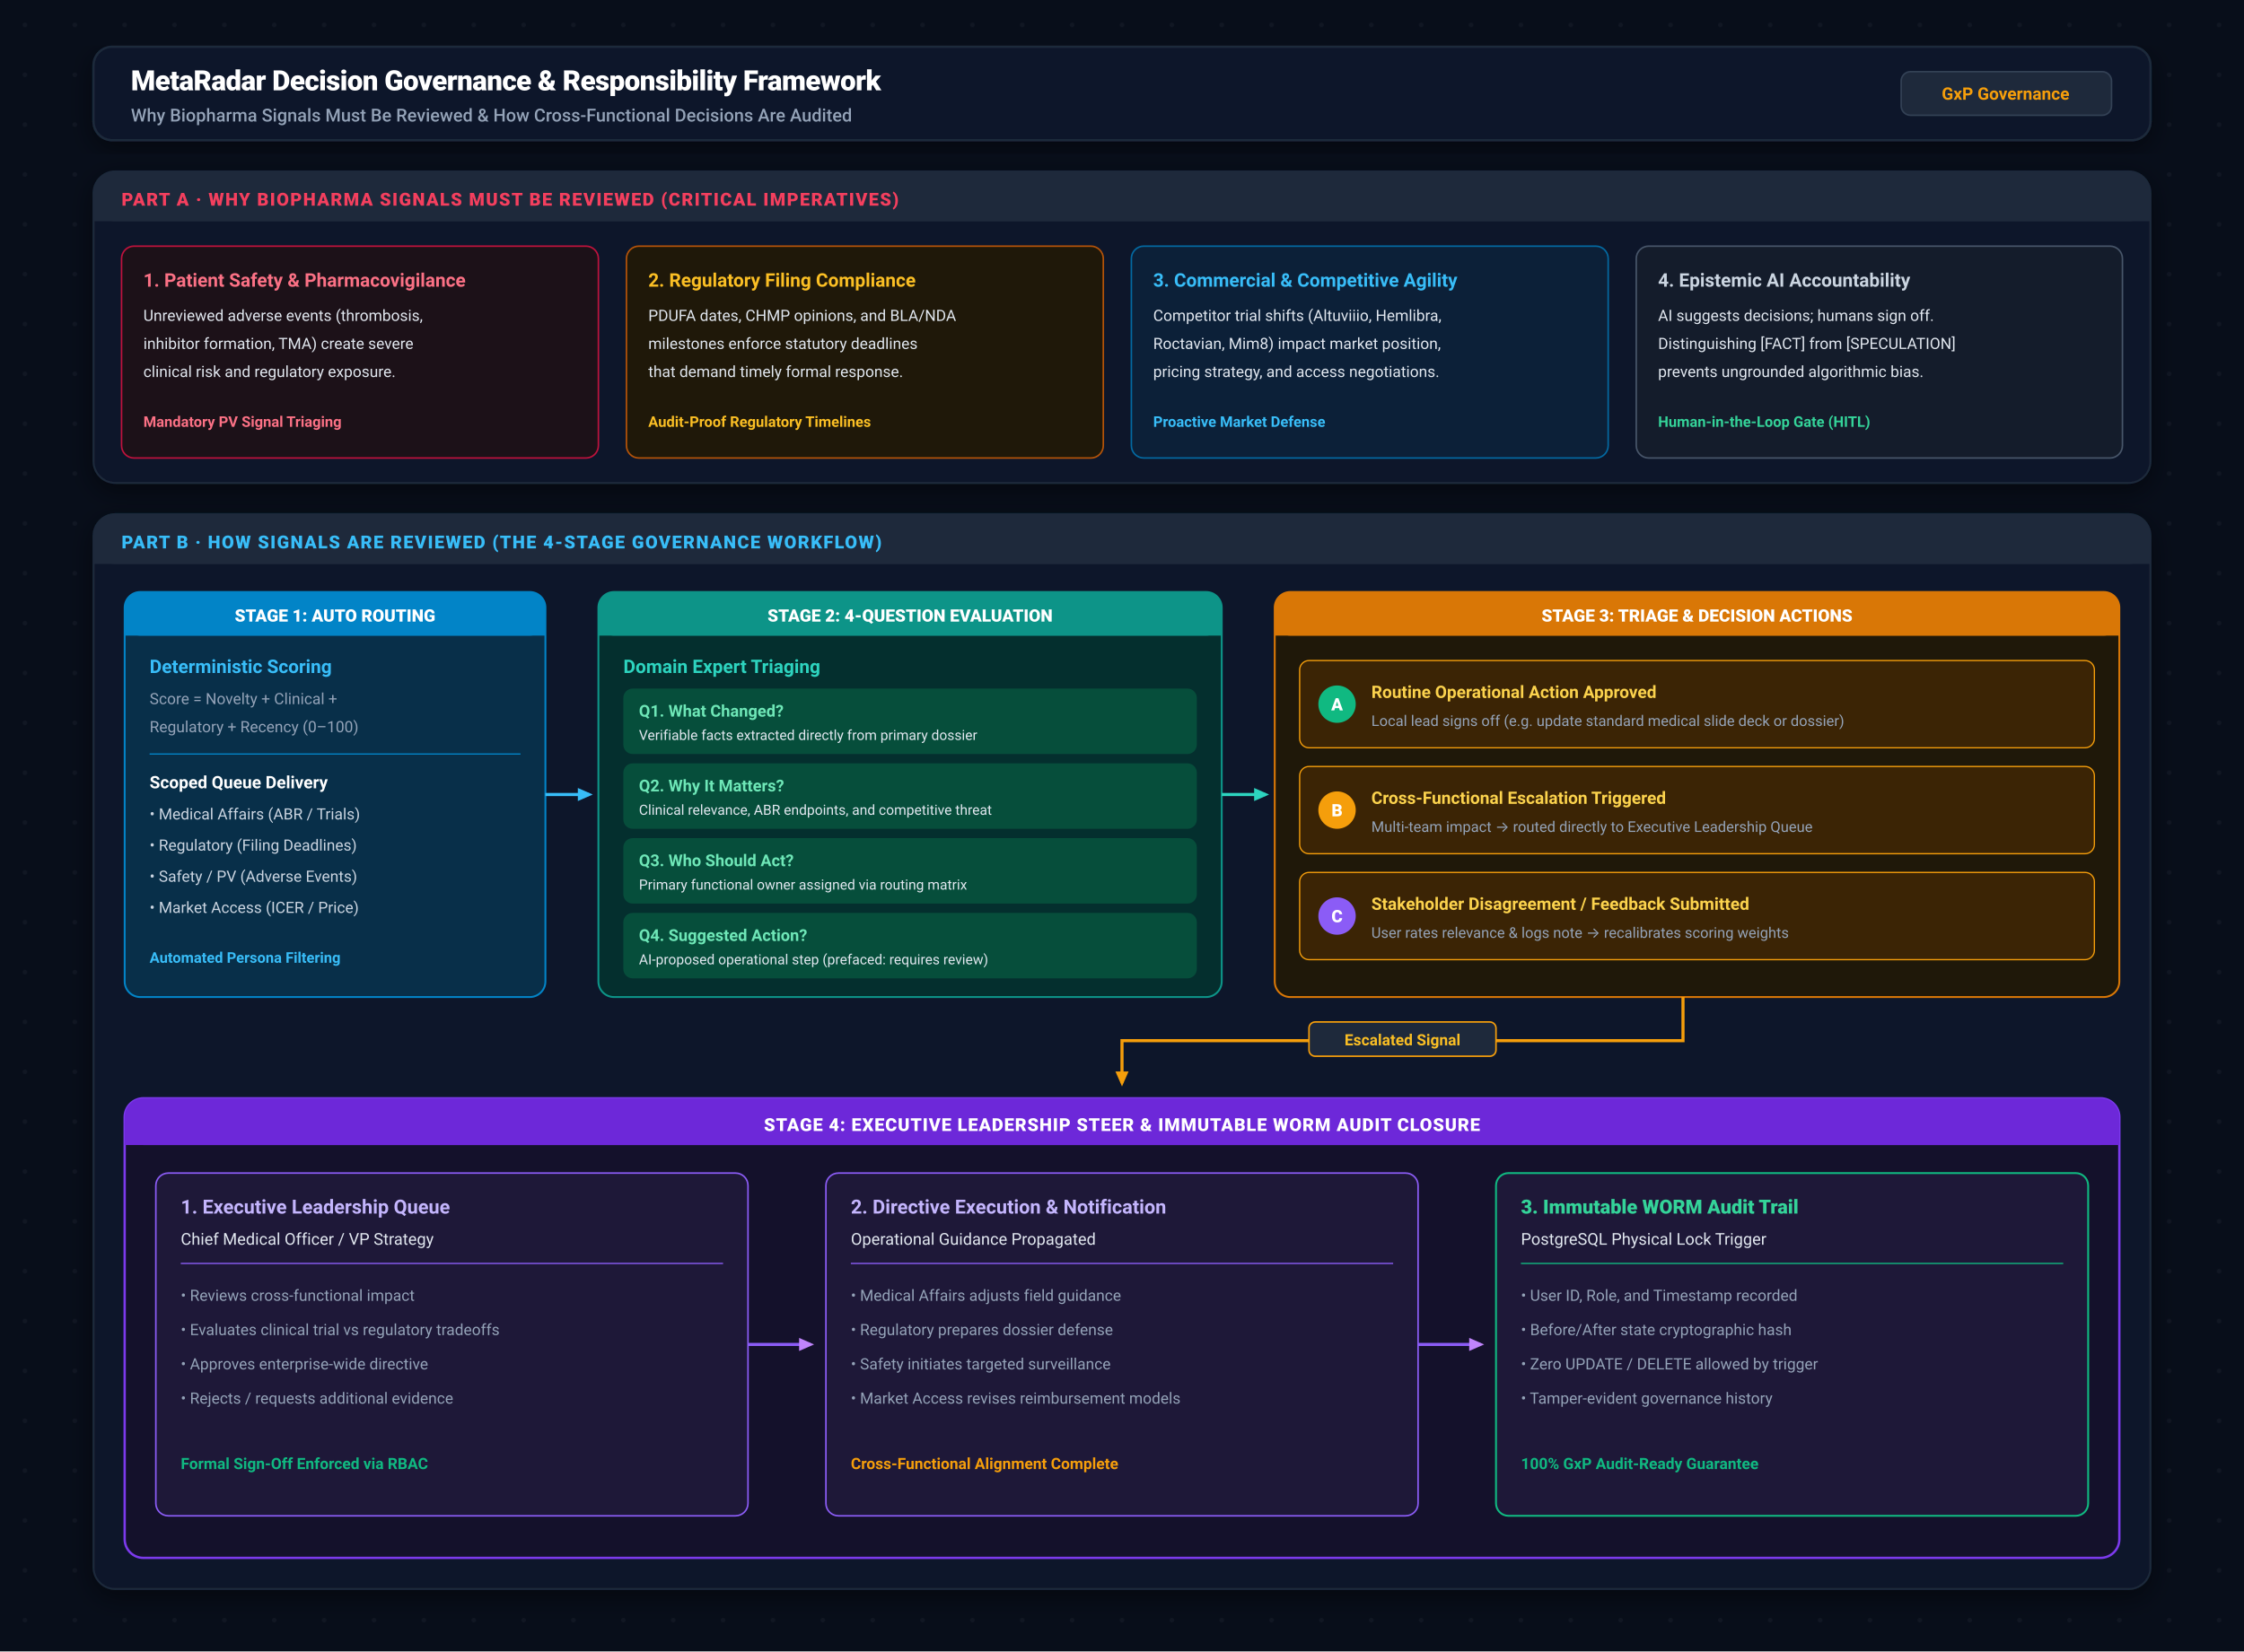
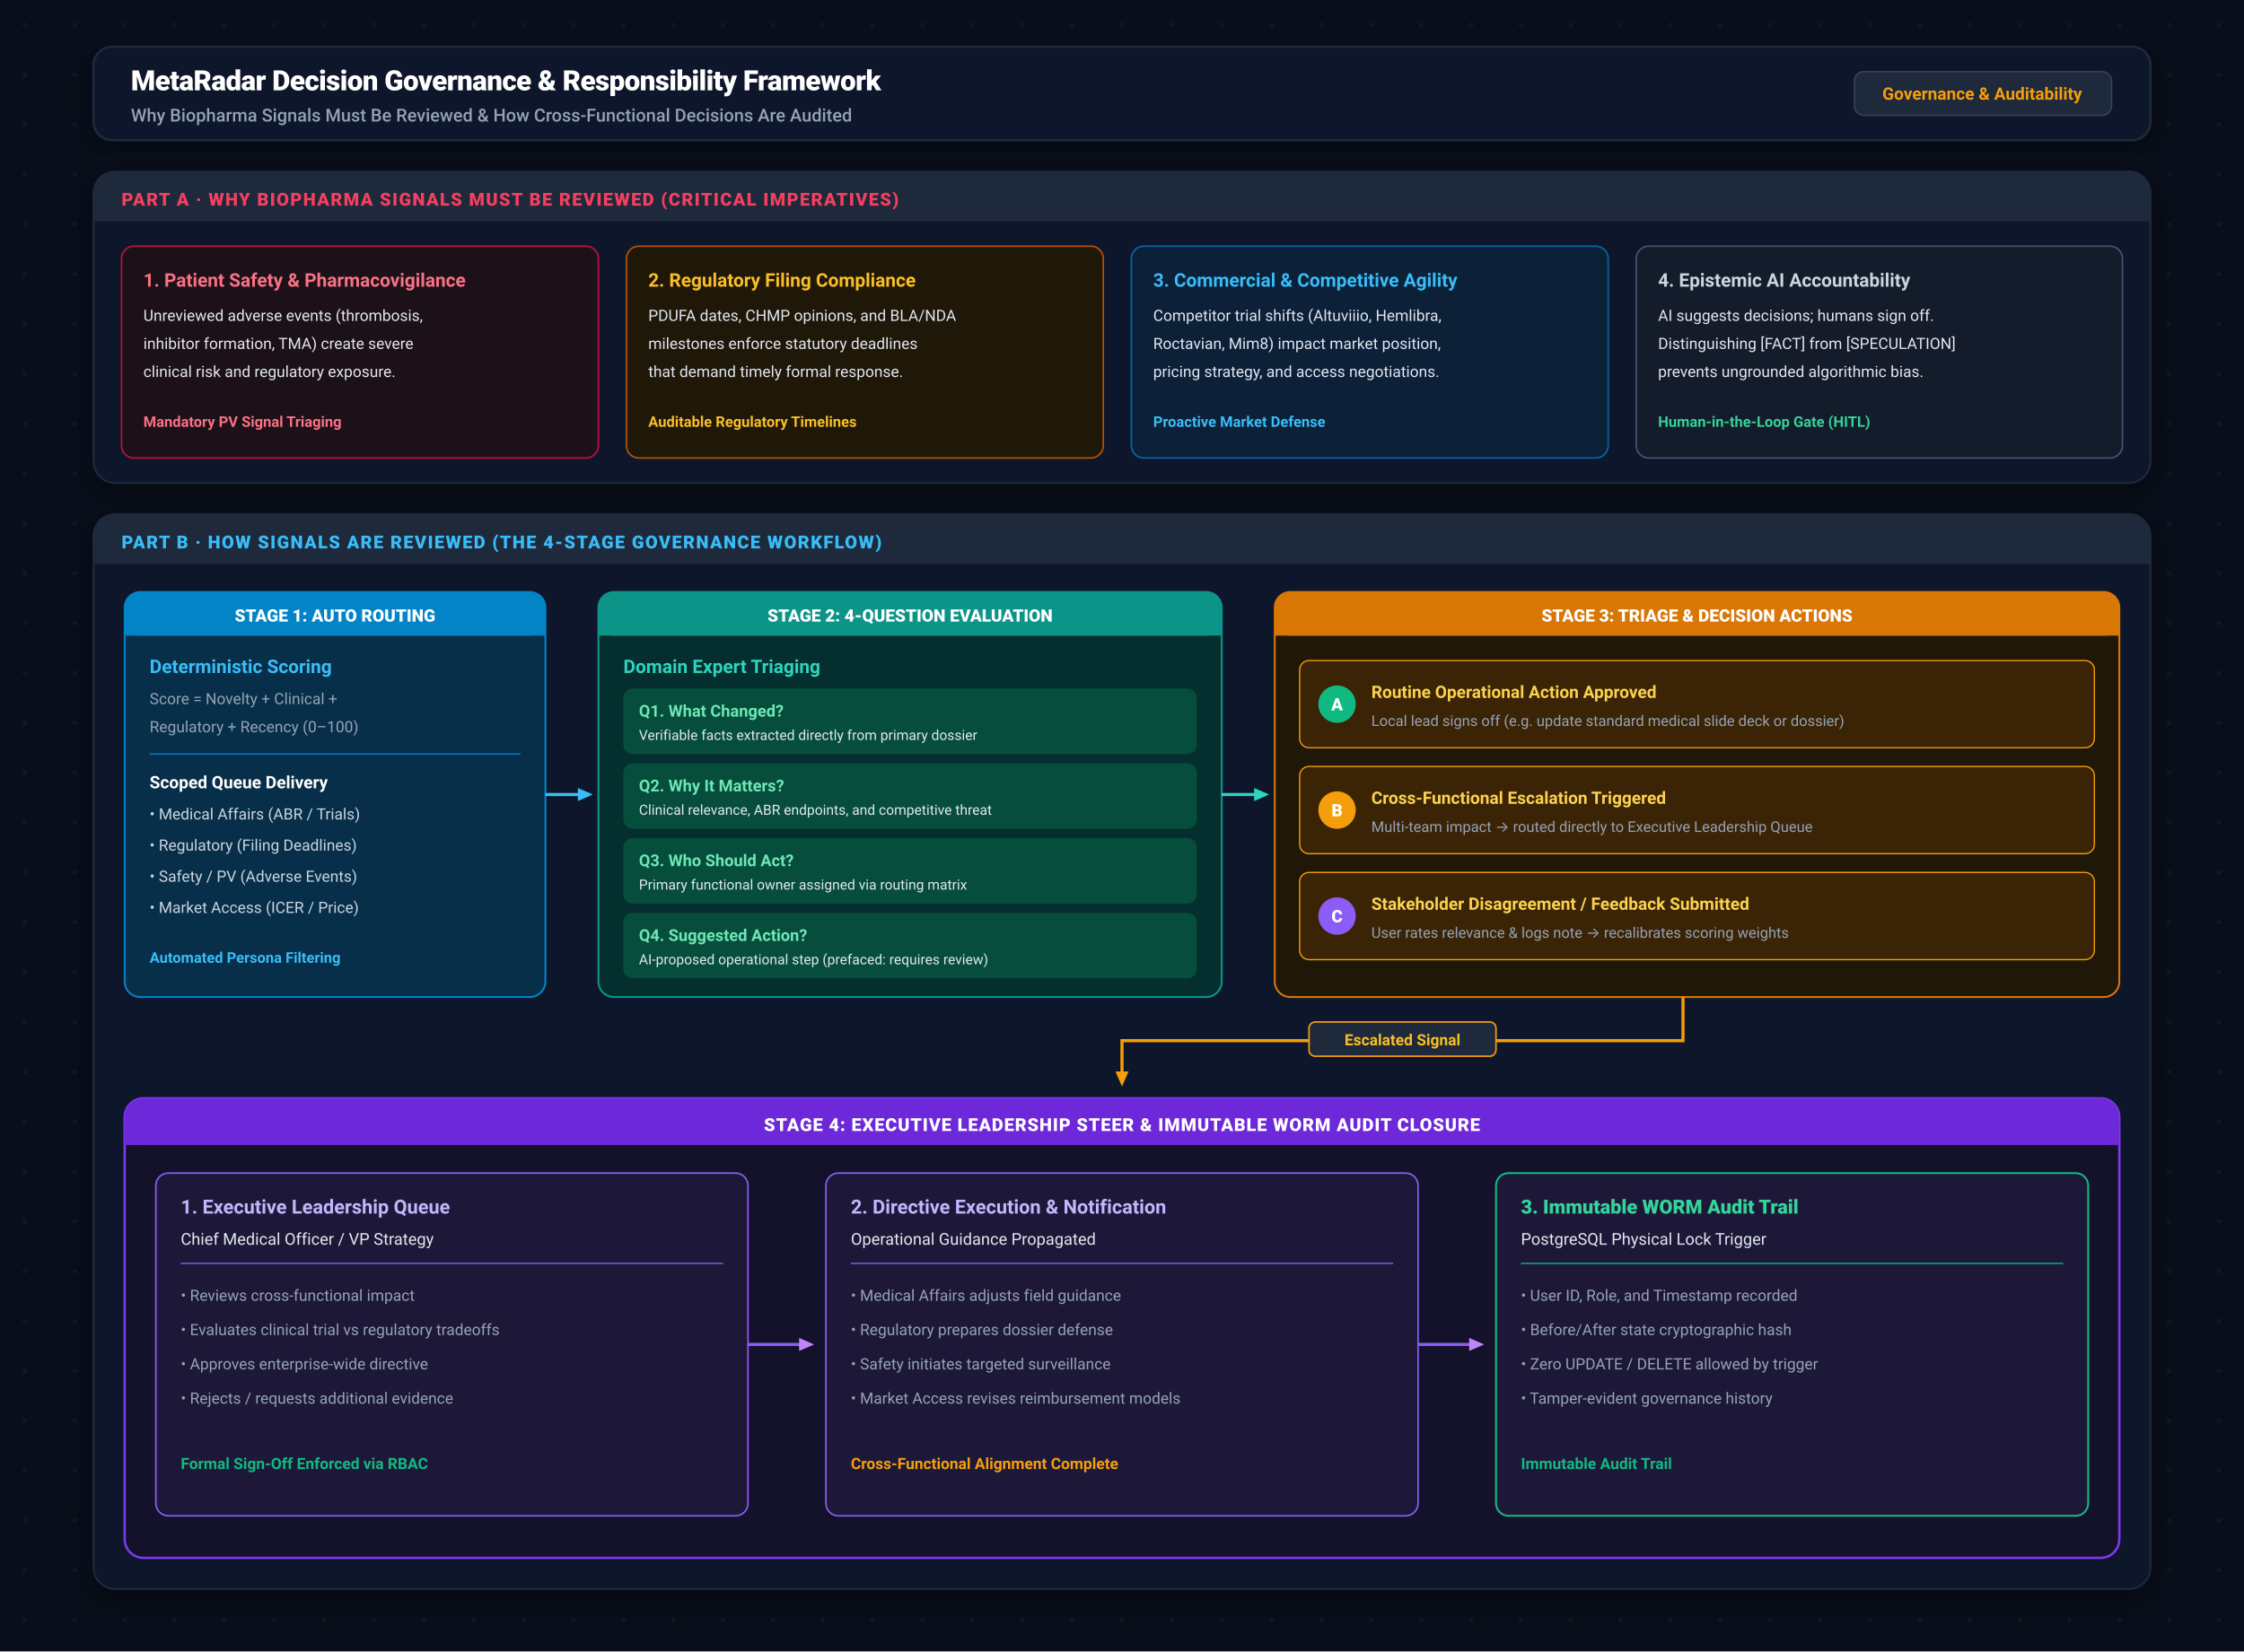
<svg xmlns="http://www.w3.org/2000/svg" viewBox="0 0 1440 1060" width="100%" height="100%" style="background:#080e1a; font-family:'Plus Jakarta Sans', system-ui, -apple-system, BlinkMacSystemFont, 'Segoe UI', Roboto, sans-serif;">
  <defs>
    <marker id="rf-arrow-blue" viewBox="0 0 10 10" refX="6" refY="5" markerWidth="6" markerHeight="6" orient="auto-start-reverse">
      <path d="M 0 1.5 L 8 5 L 0 8.5 z" fill="#38bdf8" />
    </marker>
    <marker id="rf-arrow-teal" viewBox="0 0 10 10" refX="6" refY="5" markerWidth="6" markerHeight="6" orient="auto-start-reverse">
      <path d="M 0 1.5 L 8 5 L 0 8.5 z" fill="#2dd4bf" />
    </marker>
    <marker id="rf-arrow-amber" viewBox="0 0 10 10" refX="6" refY="5" markerWidth="6" markerHeight="6" orient="auto-start-reverse">
      <path d="M 0 1.5 L 8 5 L 0 8.5 z" fill="#f59e0b" />
    </marker>
    <marker id="rf-arrow-purple" viewBox="0 0 10 10" refX="6" refY="5" markerWidth="6" markerHeight="6" orient="auto-start-reverse">
      <path d="M 0 1.5 L 8 5 L 0 8.5 z" fill="#c084fc" />
    </marker>
    <filter id="rfShadow" x="-10%" y="-10%" width="120%" height="125%">
      <feDropShadow dx="0" dy="5" stdDeviation="8" flood-color="#000000" flood-opacity="0.45" />
    </filter>
  </defs>
  <rect width="1440" height="1060" fill="#080e1a" />
  <g opacity="0.06" fill="#94a3b8">
    <pattern id="rfGrid" width="32" height="32" patternUnits="userSpaceOnUse">
      <circle cx="16" cy="16" r="1.5" />
    </pattern>
    <rect width="1440" height="1060" fill="url(#rfGrid)" />
  </g>
  <g transform="translate(60, 30)">
    <rect x="0" y="0" width="1320" height="60" rx="12" fill="#0f172a" stroke="#1e293b" stroke-width="1.5" filter="url(#rfShadow)" />
    <text x="24" y="28" fill="#ffffff" font-size="18" font-weight="800" letter-spacing="-0.3">MetaRadar Decision Governance &amp; Responsibility Framework</text>
    <text x="24" y="48" fill="#94a3b8" font-size="11.5" font-weight="500">Why Biopharma Signals Must Be Reviewed &amp; How Cross-Functional Decisions Are Audited</text>
-     <rect x="1160" y="16" width="135" height="28" rx="6" fill="#1e293b" stroke="#334155" />
-     <text x="1227" y="34" fill="#f59e0b" font-size="11" font-weight="700" text-anchor="middle">GxP Governance</text>
+     <rect x="1130" y="16" width="165" height="28" rx="6" fill="#1e293b" stroke="#334155" />
+     <text x="1212" y="34" fill="#f59e0b" font-size="11" font-weight="700" text-anchor="middle">Governance &amp; Auditability</text>
  </g>
  <g transform="translate(60, 110)">
    <rect width="1320" height="200" rx="14" fill="#0f172a" stroke="#1e293b" stroke-width="1.2" filter="url(#rfShadow)" />
    <rect width="1320" height="32" rx="14" fill="#1e293b" />
    <rect y="16" width="1320" height="16" fill="#1e293b" />
    <text x="18" y="22" fill="#f43f5e" font-size="11.5" font-weight="800" letter-spacing="0.8">PART A · WHY BIOPHARMA SIGNALS MUST BE REVIEWED (CRITICAL IMPERATIVES)</text>
    <g transform="translate(18, 48)">
      <g transform="translate(0, 0)">
        <rect width="306" height="136" rx="8" fill="#1c1118" stroke="#be123c" stroke-width="1" />
        <text x="14" y="26" fill="#fb7185" font-size="12" font-weight="700">1. Patient Safety &amp; Pharmacovigilance</text>
        <text x="14" y="48" fill="#e2e8f0" font-size="10">Unreviewed adverse events (thrombosis,</text>
        <text x="14" y="66" fill="#e2e8f0" font-size="10">inhibitor formation, TMA) create severe</text>
        <text x="14" y="84" fill="#e2e8f0" font-size="10">clinical risk and regulatory exposure.</text>
        <text x="14" y="116" fill="#fb7185" font-size="9.5" font-weight="700">Mandatory PV Signal Triaging</text>
      </g>
      <g transform="translate(324, 0)">
        <rect width="306" height="136" rx="8" fill="#1f1809" stroke="#b45309" stroke-width="1" />
        <text x="14" y="26" fill="#fbbf24" font-size="12" font-weight="700">2. Regulatory Filing Compliance</text>
        <text x="14" y="48" fill="#e2e8f0" font-size="10">PDUFA dates, CHMP opinions, and BLA/NDA</text>
        <text x="14" y="66" fill="#e2e8f0" font-size="10">milestones enforce statutory deadlines</text>
        <text x="14" y="84" fill="#e2e8f0" font-size="10">that demand timely formal response.</text>
-         <text x="14" y="116" fill="#fbbf24" font-size="9.5" font-weight="700">Audit-Proof Regulatory Timelines</text>
+         <text x="14" y="116" fill="#fbbf24" font-size="9.5" font-weight="700">Auditable Regulatory Timelines</text>
      </g>
      <g transform="translate(648, 0)">
        <rect width="306" height="136" rx="8" fill="#0c2038" stroke="#0369a1" stroke-width="1" />
        <text x="14" y="26" fill="#38bdf8" font-size="12" font-weight="700">3. Commercial &amp; Competitive Agility</text>
        <text x="14" y="48" fill="#e2e8f0" font-size="10">Competitor trial shifts (Altuviiio, Hemlibra,</text>
        <text x="14" y="66" fill="#e2e8f0" font-size="10">Roctavian, Mim8) impact market position,</text>
        <text x="14" y="84" fill="#e2e8f0" font-size="10">pricing strategy, and access negotiations.</text>
        <text x="14" y="116" fill="#38bdf8" font-size="9.5" font-weight="700">Proactive Market Defense</text>
      </g>
      <g transform="translate(972, 0)">
        <rect width="312" height="136" rx="8" fill="#141c2b" stroke="#475569" stroke-width="1" />
        <text x="14" y="26" fill="#cbd5e1" font-size="12" font-weight="700">4. Epistemic AI Accountability</text>
        <text x="14" y="48" fill="#e2e8f0" font-size="10">AI suggests decisions; humans sign off.</text>
        <text x="14" y="66" fill="#e2e8f0" font-size="10">Distinguishing [FACT] from [SPECULATION]</text>
        <text x="14" y="84" fill="#e2e8f0" font-size="10">prevents ungrounded algorithmic bias.</text>
        <text x="14" y="116" fill="#34d399" font-size="9.5" font-weight="700">Human-in-the-Loop Gate (HITL)</text>
      </g>
    </g>
  </g>
  <g transform="translate(60, 330)">
    <rect width="1320" height="690" rx="14" fill="#0f172a" stroke="#1e293b" stroke-width="1.2" filter="url(#rfShadow)" />
    <rect width="1320" height="32" rx="14" fill="#1e293b" />
    <rect y="16" width="1320" height="16" fill="#1e293b" />
    <text x="18" y="22" fill="#38bdf8" font-size="11.5" font-weight="800" letter-spacing="0.8">PART B · HOW SIGNALS ARE REVIEWED (THE 4-STAGE GOVERNANCE WORKFLOW)</text>
    <g transform="translate(20, 50)">
      <rect width="270" height="260" rx="10" fill="#082f49" stroke="#0284c7" stroke-width="1.2" />
      <rect width="270" height="28" rx="10" fill="#0284c7" />
      <rect y="16" width="270" height="12" fill="#0284c7" />
      <text x="135" y="19" fill="#ffffff" font-size="11" font-weight="800" text-anchor="middle">STAGE 1: AUTO ROUTING</text>
      <text x="16" y="52" fill="#38bdf8" font-size="12" font-weight="700">Deterministic Scoring</text>
      <text x="16" y="72" fill="#94a3b8" font-size="10">Score = Novelty + Clinical +</text>
      <text x="16" y="90" fill="#94a3b8" font-size="10">Regulatory + Recency (0–100)</text>
      <line x1="16" y1="104" x2="254" y2="104" stroke="#0284c7" stroke-width="0.8" />
      <text x="16" y="126" fill="#ffffff" font-size="11" font-weight="700">Scoped Queue Delivery</text>
      <text x="16" y="146" fill="#cbd5e1" font-size="10">• Medical Affairs (ABR / Trials)</text>
      <text x="16" y="166" fill="#cbd5e1" font-size="10">• Regulatory (Filing Deadlines)</text>
      <text x="16" y="186" fill="#cbd5e1" font-size="10">• Safety / PV (Adverse Events)</text>
      <text x="16" y="206" fill="#cbd5e1" font-size="10">• Market Access (ICER / Price)</text>
      <text x="16" y="238" fill="#38bdf8" font-size="9.5" font-weight="700">Automated Persona Filtering</text>
    </g>
    <path d="M 290 180 L 318 180" stroke="#38bdf8" stroke-width="2" marker-end="url(#rf-arrow-blue)" />
    <g transform="translate(324, 50)">
      <rect width="400" height="260" rx="10" fill="#042f2e" stroke="#0d9488" stroke-width="1.2" />
      <rect width="400" height="28" rx="10" fill="#0d9488" />
      <rect y="16" width="400" height="12" fill="#0d9488" />
      <text x="200" y="19" fill="#ffffff" font-size="11" font-weight="800" text-anchor="middle">STAGE 2: 4-QUESTION EVALUATION</text>
      <text x="16" y="52" fill="#2dd4bf" font-size="12" font-weight="700">Domain Expert Triaging</text>
      <g transform="translate(16, 62)">
        <rect width="368" height="42" rx="6" fill="#064e3b" />
        <text x="10" y="18" fill="#6ee7b7" font-size="10.5" font-weight="700">Q1. What Changed?</text>
        <text x="10" y="33" fill="#e2e8f0" font-size="9">Verifiable facts extracted directly from primary dossier</text>
        <g transform="translate(0, 48)">
          <rect width="368" height="42" rx="6" fill="#064e3b" />
          <text x="10" y="18" fill="#6ee7b7" font-size="10.5" font-weight="700">Q2. Why It Matters?</text>
          <text x="10" y="33" fill="#e2e8f0" font-size="9">Clinical relevance, ABR endpoints, and competitive threat</text>
        </g>
        <g transform="translate(0, 96)">
          <rect width="368" height="42" rx="6" fill="#064e3b" />
          <text x="10" y="18" fill="#6ee7b7" font-size="10.5" font-weight="700">Q3. Who Should Act?</text>
          <text x="10" y="33" fill="#e2e8f0" font-size="9">Primary functional owner assigned via routing matrix</text>
        </g>
        <g transform="translate(0, 144)">
          <rect width="368" height="42" rx="6" fill="#064e3b" />
          <text x="10" y="18" fill="#6ee7b7" font-size="10.5" font-weight="700">Q4. Suggested Action?</text>
          <text x="10" y="33" fill="#e2e8f0" font-size="9">AI-proposed operational step (prefaced: requires review)</text>
        </g>
      </g>
    </g>
    <path d="M 724 180 L 752 180" stroke="#2dd4bf" stroke-width="2" marker-end="url(#rf-arrow-teal)" />
    <g transform="translate(758, 50)">
      <rect width="542" height="260" rx="10" fill="#1f1809" stroke="#d97706" stroke-width="1.2" />
      <rect width="542" height="28" rx="10" fill="#d97706" />
      <rect y="16" width="542" height="12" fill="#d97706" />
      <text x="271" y="19" fill="#ffffff" font-size="11" font-weight="800" text-anchor="middle">STAGE 3: TRIAGE &amp; DECISION ACTIONS</text>
      <g transform="translate(16, 44)">
        <g transform="translate(0, 0)">
          <rect width="510" height="56" rx="6" fill="#3b2405" stroke="#f59e0b" stroke-width="0.8" />
          <circle cx="24" cy="28" r="12" fill="#10b981" />
          <text x="24" y="32" fill="#ffffff" font-size="11" font-weight="800" text-anchor="middle">A</text>
          <text x="46" y="24" fill="#fcd34d" font-size="11" font-weight="700">Routine Operational Action Approved</text>
          <text x="46" y="42" fill="#94a3b8" font-size="9.5">Local lead signs off (e.g. update standard medical slide deck or dossier)</text>
        </g>
        <g transform="translate(0, 68)">
          <rect width="510" height="56" rx="6" fill="#3b2405" stroke="#f59e0b" stroke-width="0.8" />
          <circle cx="24" cy="28" r="12" fill="#f59e0b" />
          <text x="24" y="32" fill="#ffffff" font-size="11" font-weight="800" text-anchor="middle">B</text>
          <text x="46" y="24" fill="#fcd34d" font-size="11" font-weight="700">Cross-Functional Escalation Triggered</text>
          <text x="46" y="42" fill="#94a3b8" font-size="9.5">Multi-team impact → routed directly to Executive Leadership Queue</text>
        </g>
        <g transform="translate(0, 136)">
          <rect width="510" height="56" rx="6" fill="#3b2405" stroke="#f59e0b" stroke-width="0.8" />
          <circle cx="24" cy="28" r="12" fill="#8b5cf6" />
          <text x="24" y="32" fill="#ffffff" font-size="11" font-weight="800" text-anchor="middle">C</text>
          <text x="46" y="24" fill="#fcd34d" font-size="11" font-weight="700">Stakeholder Disagreement / Feedback Submitted</text>
          <text x="46" y="42" fill="#94a3b8" font-size="9.5">User rates relevance &amp; logs note → recalibrates scoring weights</text>
        </g>
      </g>
    </g>
    <path d="M 1020 310 L 1020 338 L 660 338 L 660 365" stroke="#f59e0b" stroke-width="2" fill="none" marker-end="url(#rf-arrow-amber)" />
    <rect x="780" y="326" width="120" height="22" rx="4" fill="#1e293b" stroke="#f59e0b" stroke-width="1" />
    <text x="840" y="341" fill="#fbbf24" font-size="10" font-weight="700" text-anchor="middle">Escalated Signal</text>
    <g transform="translate(20, 375)">
      <rect width="1280" height="295" rx="12" fill="#14112b" stroke="#7c3aed" stroke-width="1.5" />
      <rect width="1280" height="30" rx="12" fill="#6d28d9" />
      <rect y="16" width="1280" height="14" fill="#6d28d9" />
      <text x="640" y="21" fill="#ffffff" font-size="11.5" font-weight="800" text-anchor="middle" letter-spacing="0.5">STAGE 4: EXECUTIVE LEADERSHIP STEER &amp; IMMUTABLE WORM AUDIT CLOSURE</text>
      <g transform="translate(20, 48)">
        <g transform="translate(0, 0)">
          <rect width="380" height="220" rx="8" fill="#1e1838" stroke="#8b5cf6" stroke-width="1" />
          <text x="16" y="26" fill="#c4b5fd" font-size="12.5" font-weight="700">1. Executive Leadership Queue</text>
          <text x="16" y="46" fill="#e2e8f0" font-size="10.5">Chief Medical Officer / VP Strategy</text>
          <line x1="16" y1="58" x2="364" y2="58" stroke="#8b5cf6" stroke-width="0.8" />
          <text x="16" y="82" fill="#94a3b8" font-size="10">• Reviews cross-functional impact</text>
          <text x="16" y="104" fill="#94a3b8" font-size="10">• Evaluates clinical trial vs regulatory tradeoffs</text>
          <text x="16" y="126" fill="#94a3b8" font-size="10">• Approves enterprise-wide directive</text>
          <text x="16" y="148" fill="#94a3b8" font-size="10">• Rejects / requests additional evidence</text>
          <text x="16" y="190" fill="#10b981" font-size="10" font-weight="700">Formal Sign-Off Enforced via RBAC</text>
        </g>
        <path d="M 380 110 L 420 110" stroke="#8b5cf6" stroke-width="2" marker-end="url(#rf-arrow-purple)" />
        <g transform="translate(430, 0)">
          <rect width="380" height="220" rx="8" fill="#1e1838" stroke="#8b5cf6" stroke-width="1" />
          <text x="16" y="26" fill="#c4b5fd" font-size="12.5" font-weight="700">2. Directive Execution &amp; Notification</text>
          <text x="16" y="46" fill="#e2e8f0" font-size="10.5">Operational Guidance Propagated</text>
          <line x1="16" y1="58" x2="364" y2="58" stroke="#8b5cf6" stroke-width="0.8" />
          <text x="16" y="82" fill="#94a3b8" font-size="10">• Medical Affairs adjusts field guidance</text>
          <text x="16" y="104" fill="#94a3b8" font-size="10">• Regulatory prepares dossier defense</text>
          <text x="16" y="126" fill="#94a3b8" font-size="10">• Safety initiates targeted surveillance</text>
          <text x="16" y="148" fill="#94a3b8" font-size="10">• Market Access revises reimbursement models</text>
          <text x="16" y="190" fill="#f59e0b" font-size="10" font-weight="700">Cross-Functional Alignment Complete</text>
        </g>
        <path d="M 810 110 L 850 110" stroke="#8b5cf6" stroke-width="2" marker-end="url(#rf-arrow-purple)" />
        <g transform="translate(860, 0)">
          <rect width="380" height="220" rx="8" fill="#1e1838" stroke="#10b981" stroke-width="1.2" />
          <text x="16" y="26" fill="#34d399" font-size="12.5" font-weight="800">3. Immutable WORM Audit Trail</text>
          <text x="16" y="46" fill="#e2e8f0" font-size="10.5">PostgreSQL Physical Lock Trigger</text>
          <line x1="16" y1="58" x2="364" y2="58" stroke="#10b981" stroke-width="0.8" />
          <text x="16" y="82" fill="#94a3b8" font-size="10">• User ID, Role, and Timestamp recorded</text>
          <text x="16" y="104" fill="#94a3b8" font-size="10">• Before/After state cryptographic hash</text>
          <text x="16" y="126" fill="#94a3b8" font-size="10">• Zero UPDATE / DELETE allowed by trigger</text>
          <text x="16" y="148" fill="#94a3b8" font-size="10">• Tamper-evident governance history</text>
-           <text x="16" y="190" fill="#10b981" font-size="10" font-weight="700">100% GxP Audit-Ready Guarantee</text>
+           <text x="16" y="190" fill="#10b981" font-size="10" font-weight="700">Immutable Audit Trail</text>
        </g>
      </g>
    </g>
  </g>
</svg>
